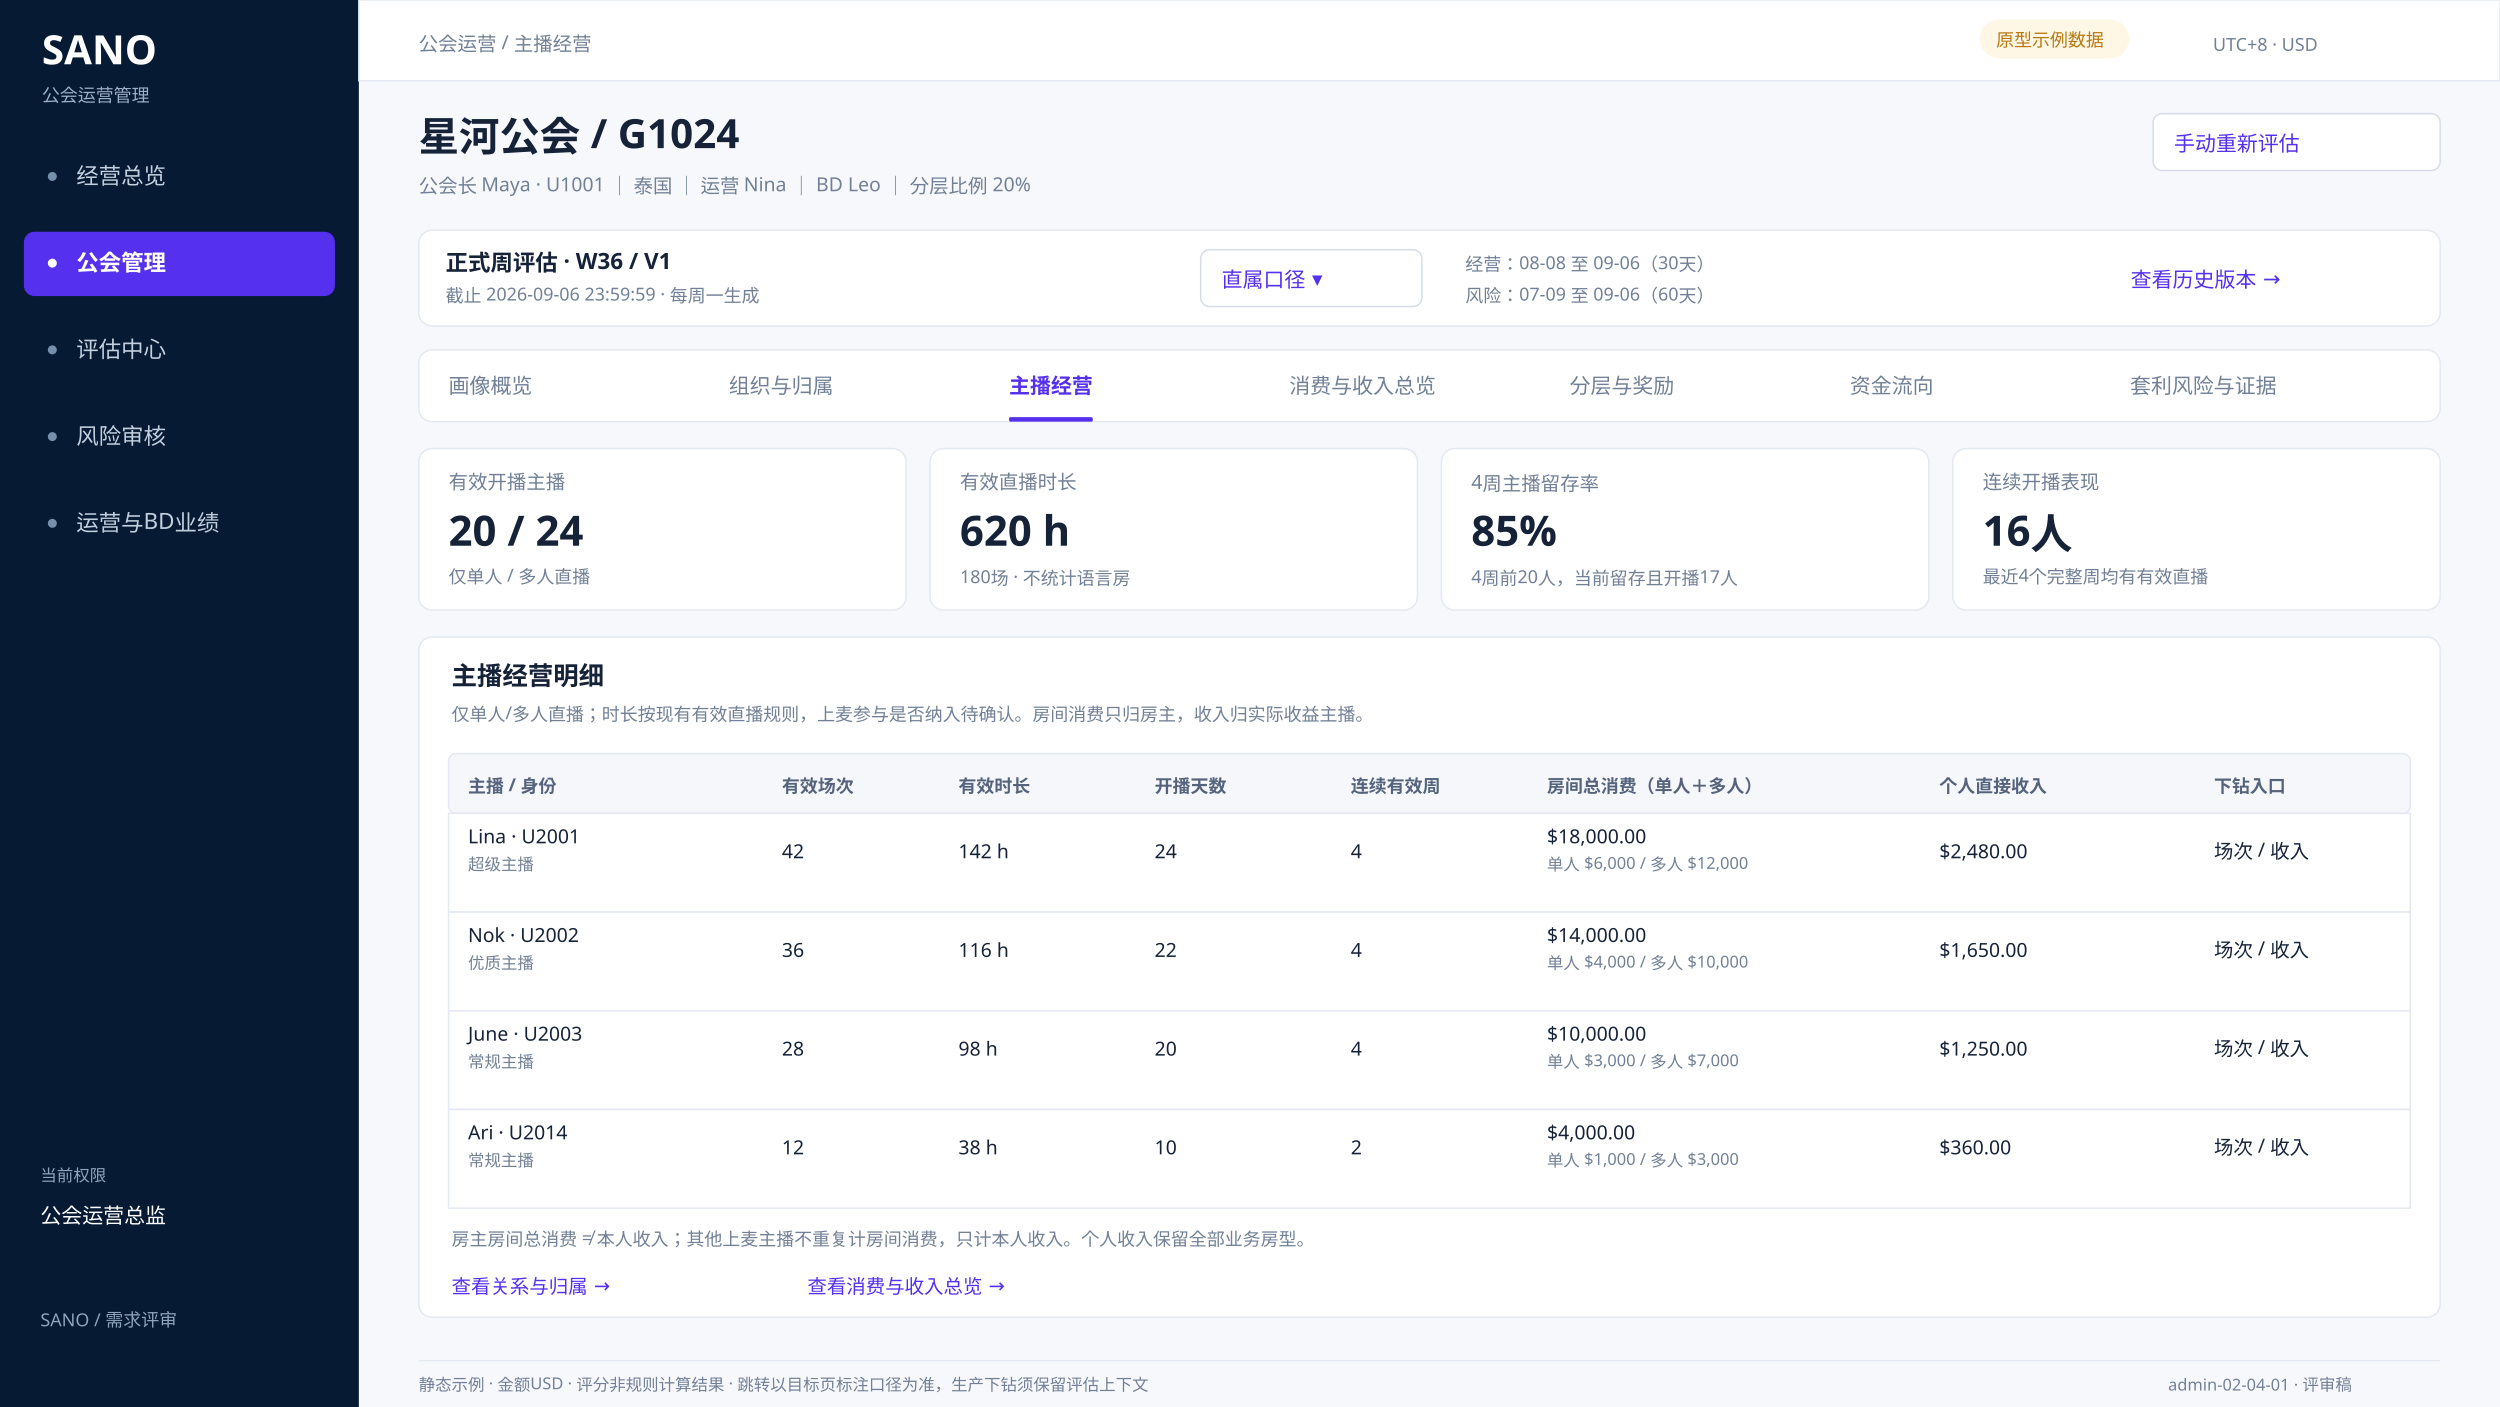
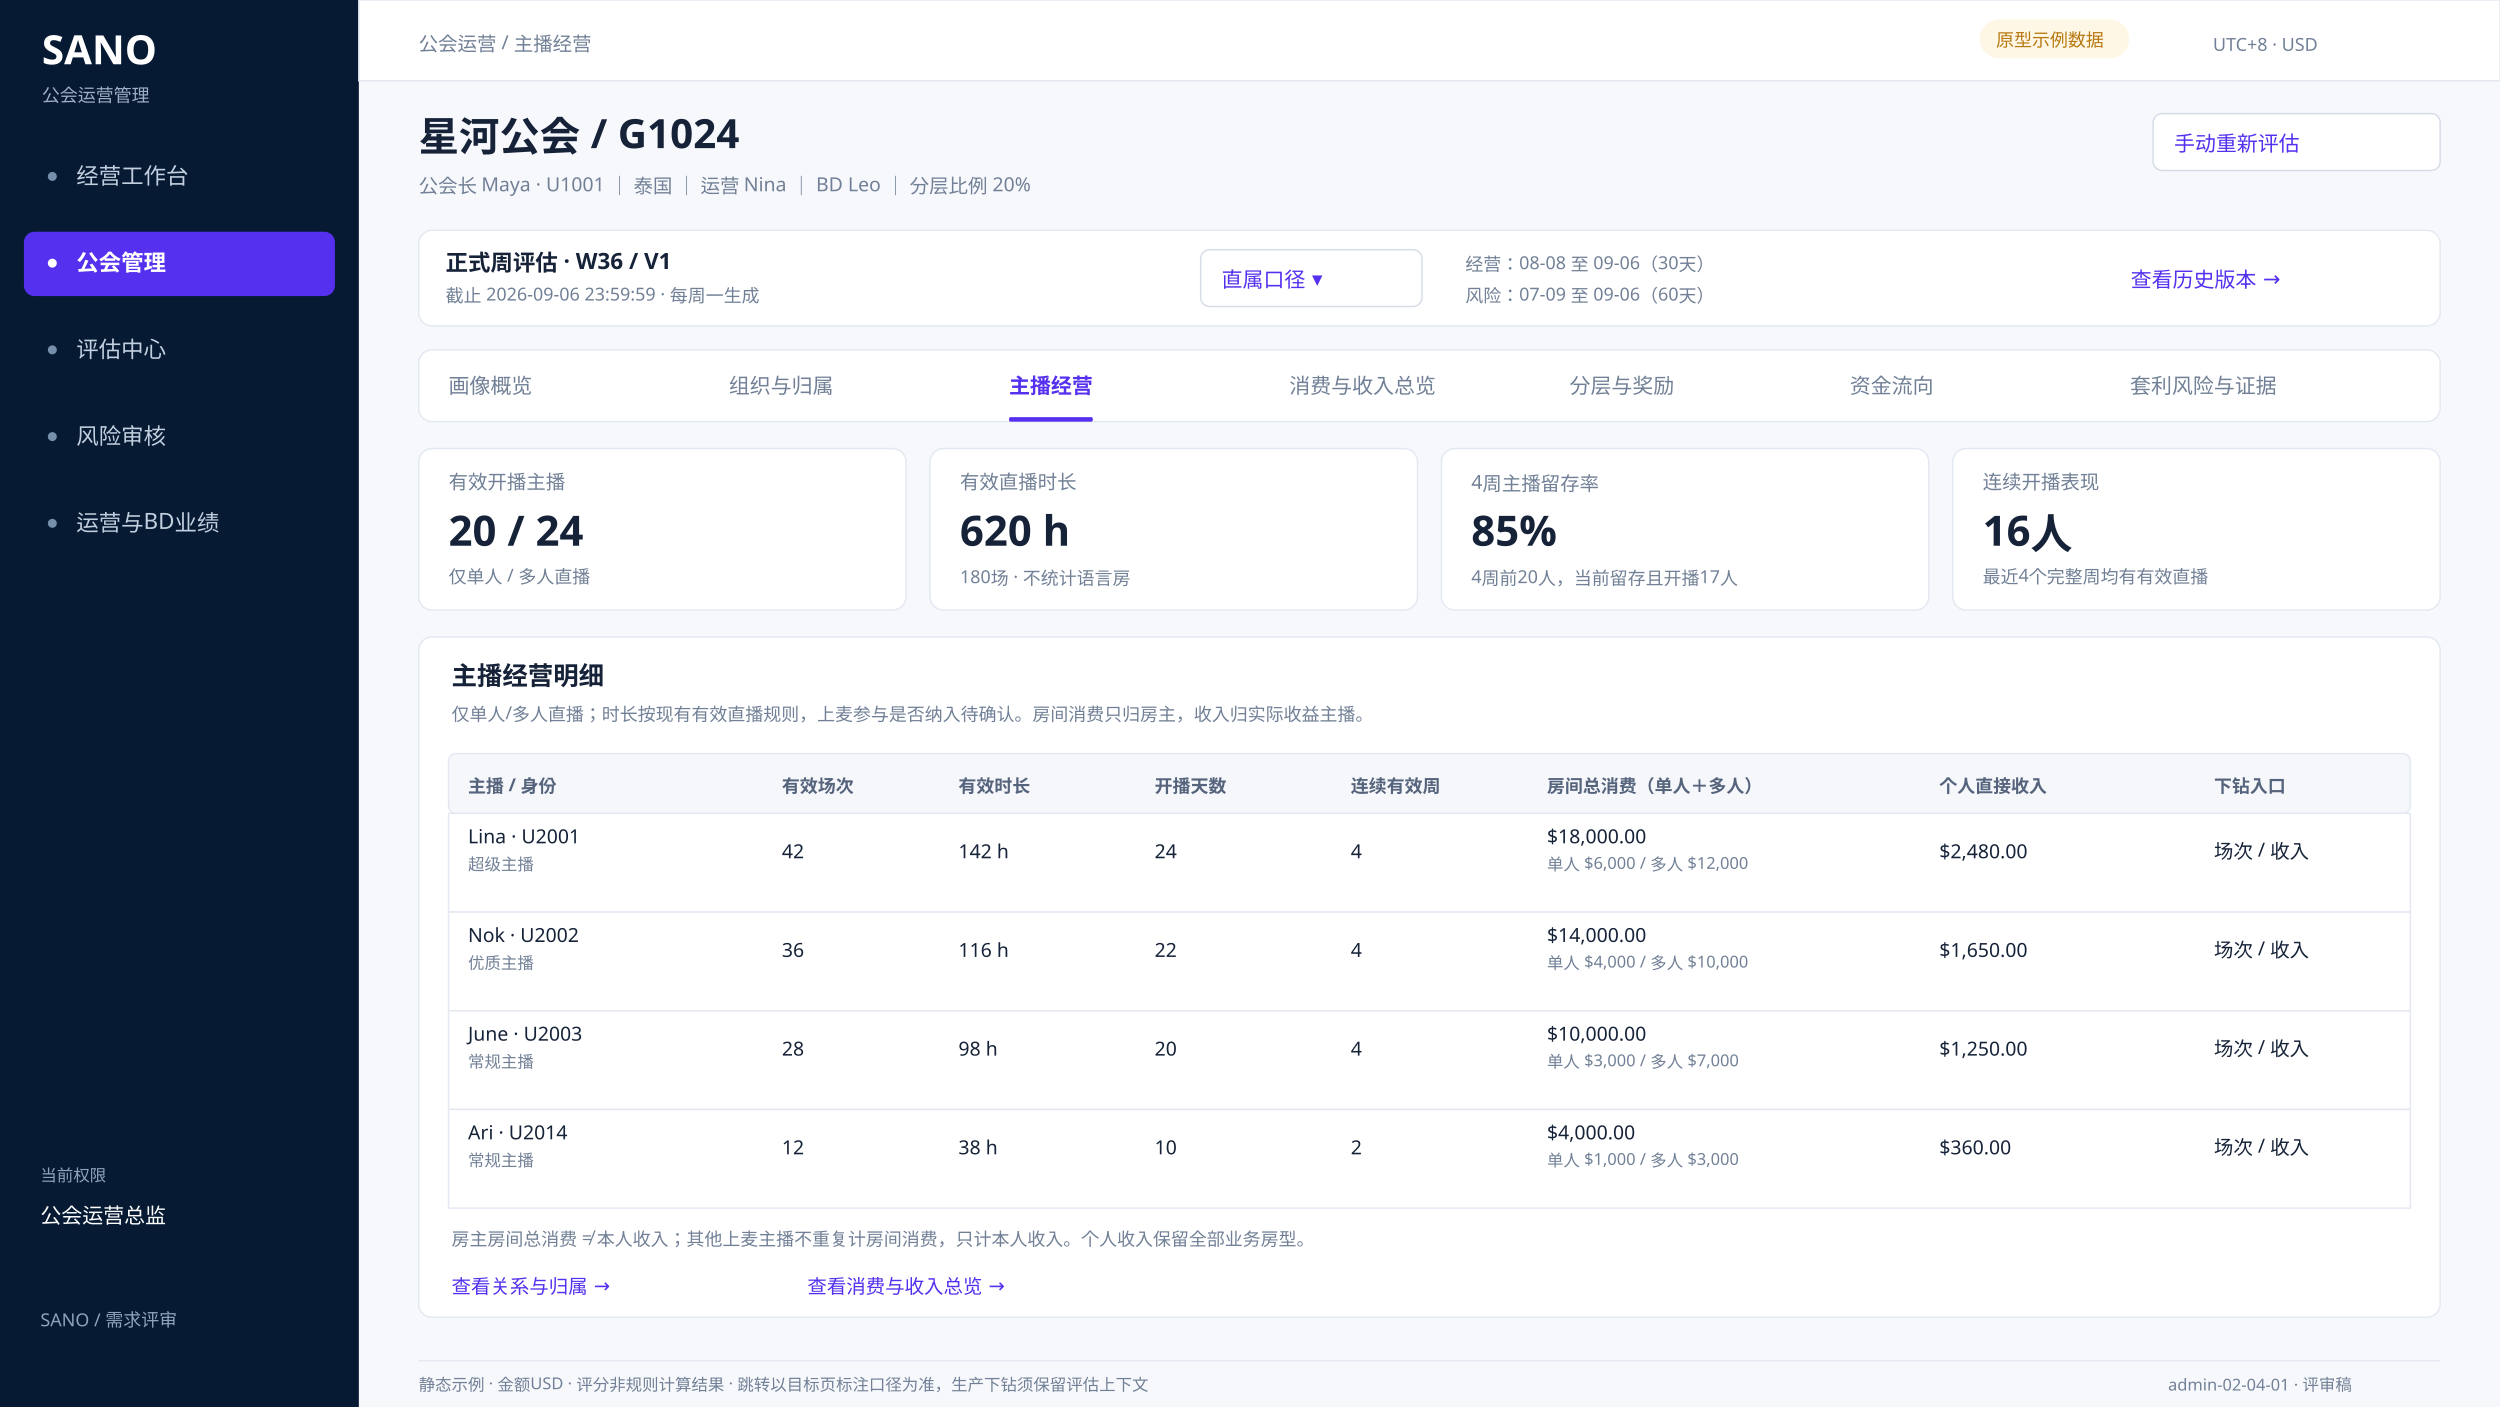
<svg xmlns="http://www.w3.org/2000/svg" width="1672" height="941" viewBox="0 0 1672 941">
  <style>text{font-family:"Microsoft YaHei","Segoe UI",sans-serif}a{cursor:pointer}</style>
  <rect x="0" y="0" width="1672" height="941" rx="0" fill="#F7F8FC" stroke="none" />
  <rect x="0" y="0" width="240" height="941" rx="0" fill="#061A33" stroke="none" />
  <text x="28" y="43" font-size="27" fill="white" font-weight="700">SANO</text>
  <text x="28" y="68" font-size="12" fill="#9DAFC7" font-weight="400">公会运营管理</text>
  <a href="admin-01-01-01-公会经营总览.svg">
    <circle cx="35" cy="118" r="3" fill="#7690AB" />
-     <text x="51" y="123" font-size="15" fill="#C2CFDF" font-weight="400">经营总览</text>
+     <text x="51" y="123" font-size="15" fill="#C2CFDF" font-weight="400">经营工作台</text>
  </a>
  <a href="admin-02-01-01-公会列表.svg">
    <rect x="16" y="155" width="208" height="43" rx="7" fill="#5530EE" stroke="none" />
    <circle cx="35" cy="176" r="3" fill="white" />
    <text x="51" y="181" font-size="15" fill="white" font-weight="600">公会管理</text>
  </a>
  <a href="admin-03-02-01-正式周期评估记录.svg">
    <circle cx="35" cy="234" r="3" fill="#7690AB" />
    <text x="51" y="239" font-size="15" fill="#C2CFDF" font-weight="400">评估中心</text>
  </a>
  <a href="admin-04-01-01-风险审核列表.svg">
    <circle cx="35" cy="292" r="3" fill="#7690AB" />
    <text x="51" y="297" font-size="15" fill="#C2CFDF" font-weight="400">风险审核</text>
  </a>
  <a href="admin-05-01-01-公会运营业绩.svg">
    <circle cx="35" cy="350" r="3" fill="#7690AB" />
    <text x="51" y="355" font-size="15" fill="#C2CFDF" font-weight="400">运营与BD业绩</text>
  </a>
  <text x="27" y="790" font-size="11" fill="#8EA4BC" font-weight="400">当前权限</text>
  <text x="27" y="818" font-size="14" fill="white" font-weight="400">公会运营总监</text>
  <text x="27" y="887" font-size="12" fill="#8EA4BC" font-weight="400">SANO / 需求评审</text>
  <rect x="240" y="0" width="1432" height="54" rx="0" fill="white" stroke="#E3E8F1" />
  <text x="280" y="34" font-size="13" fill="#718096" font-weight="400">公会运营  /  主播经营</text>
  <rect x="1324" y="13" width="100" height="26" rx="13" fill="#FFF7E6" stroke="none" />
  <text x="1335" y="31" font-size="12" fill="#B77912" font-weight="500">原型示例数据</text>
  <text x="1480" y="34" font-size="12" fill="#718096" font-weight="400">UTC+8   ·   USD</text>
  <text x="280" y="101" font-size="27" fill="#152238" font-weight="650">星河公会  /  G1024</text>
  <text x="280" y="129" font-size="13" fill="#718096" font-weight="400">公会长 Maya · U1001    ｜    泰国    ｜    运营 Nina    ｜    BD Leo    ｜    分层比例 20%</text>
  <line x1="280" y1="910" x2="1632" y2="910" stroke="#E3E8F1" />
  <text x="280" y="930" font-size="11" fill="#718096" font-weight="400">静态示例 · 金额USD · 评分非规则计算结果 · 跳转以目标页标注口径为准，生产下钻须保留评估上下文</text>
  <text x="1450" y="930" font-size="11" fill="#718096" font-weight="400">admin-02-04-01 · 评审稿</text>
  <a href="admin-03-03-02-手动重新评估弹窗.svg">
    <rect x="1440" y="76" width="192" height="38" rx="6" fill="white" stroke="#D6DCE7" />
    <text x="1454" y="101" font-size="14" fill="#5530EE" font-weight="500">手动重新评估</text>
  </a>
  <rect x="280" y="154" width="1352" height="64" rx="9" fill="white" stroke="#E3E8F1" />
  <text x="298" y="181" font-size="15" fill="#152238" font-weight="600">正式周评估 · W36 / V1</text>
  <text x="298" y="202" font-size="12" fill="#718096" font-weight="400">截止 2026-09-06 23:59:59   ·   每周一生成</text>
  <a href="admin-02-02-03-公会画像全树统计状态.svg">
    <rect x="803" y="167" width="148" height="38" rx="6" fill="white" stroke="#D6DCE7" />
    <text x="817" y="192" font-size="14" fill="#5530EE" font-weight="500">直属口径 ▾</text>
  </a>
  <text x="980" y="181" font-size="12" fill="#718096" font-weight="400">经营：08-08 至 09-06（30天）</text>
  <text x="980" y="202" font-size="12" fill="#718096" font-weight="400">风险：07-09 至 09-06（60天）</text>
  <a href="admin-02-02-02-公会画像历史评估状态.svg">
    <text x="1425" y="192" font-size="14" fill="#5530EE" font-weight="400">查看历史版本 →</text>
  </a>
  <rect x="280" y="234" width="1352" height="48" rx="9" fill="white" stroke="#E3E8F1" />
  <a href="admin-02-02-01-公会画像概览.svg">
    <text x="300" y="263" font-size="14" fill="#718096" font-weight="400">画像概览</text>
  </a>
  <a href="admin-02-03-01-组织与归属.svg">
    <text x="487.429" y="263" font-size="14" fill="#718096" font-weight="400">组织与归属</text>
  </a>
  <a href="admin-02-04-01-主播经营.svg">
    <text x="674.857" y="263" font-size="14" fill="#5530EE" font-weight="600">主播经营</text>
    <rect x="674.857" y="279" width="56" height="3" rx="1" fill="#5530EE" stroke="none" />
  </a>
  <a href="admin-02-05-01-消费与收入总览.svg">
    <text x="862.286" y="263" font-size="14" fill="#718096" font-weight="400">消费与收入总览</text>
  </a>
  <a href="admin-02-06-01-分层与奖励.svg">
    <text x="1049.714" y="263" font-size="14" fill="#718096" font-weight="400">分层与奖励</text>
  </a>
  <a href="admin-02-07-01-资金流向.svg">
    <text x="1237.143" y="263" font-size="14" fill="#718096" font-weight="400">资金流向</text>
  </a>
  <a href="admin-02-08-01-套利风险与证据.svg">
    <text x="1424.571" y="263" font-size="14" fill="#718096" font-weight="400">套利风险与证据</text>
  </a>
  <rect x="280" y="300" width="326" height="108" rx="9" fill="white" stroke="#E3E8F1" />
  <text x="300" y="327" font-size="13" fill="#718096" font-weight="400">有效开播主播</text>
  <text x="300" y="365" font-size="28" fill="#152238" font-weight="600">20 / 24</text>
  <text x="300" y="390" font-size="12" fill="#718096" font-weight="400">仅单人 / 多人直播</text>
  <rect x="622" y="300" width="326" height="108" rx="9" fill="white" stroke="#E3E8F1" />
  <text x="642" y="327" font-size="13" fill="#718096" font-weight="400">有效直播时长</text>
  <text x="642" y="365" font-size="28" fill="#152238" font-weight="600">620 h</text>
  <text x="642" y="390" font-size="12" fill="#718096" font-weight="400">180场 · 不统计语言房</text>
  <rect x="964" y="300" width="326" height="108" rx="9" fill="white" stroke="#E3E8F1" />
  <text x="984" y="327" font-size="13" fill="#718096" font-weight="400">4周主播留存率</text>
  <text x="984" y="365" font-size="28" fill="#152238" font-weight="600">85%</text>
  <text x="984" y="390" font-size="12" fill="#718096" font-weight="400">4周前20人，当前留存且开播17人</text>
  <rect x="1306" y="300" width="326" height="108" rx="9" fill="white" stroke="#E3E8F1" />
  <text x="1326" y="327" font-size="13" fill="#718096" font-weight="400">连续开播表现</text>
  <text x="1326" y="365" font-size="28" fill="#152238" font-weight="600">16人</text>
  <text x="1326" y="390" font-size="12" fill="#718096" font-weight="400">最近4个完整周均有有效直播</text>
  <rect x="280" y="426" width="1352" height="455" rx="9" fill="white" stroke="#E3E8F1" />
  <text x="302" y="458" font-size="17" fill="#152238" font-weight="600">主播经营明细</text>
  <text x="302" y="482" font-size="12" fill="#718096" font-weight="400">仅单人/多人直播；时长按现有有效直播规则，上麦参与是否纳入待确认。房间消费只归房主，收入归实际收益主播。</text>
  <rect x="300" y="504" width="1312" height="40" rx="5" fill="#F5F7FB" stroke="#E3E8F1" />
  <text x="313" y="530" font-size="12" fill="#55647C" font-weight="600">主播 / 身份</text>
  <text x="522.92" y="530" font-size="12" fill="#55647C" font-weight="600">有效场次</text>
  <text x="641" y="530" font-size="12" fill="#55647C" font-weight="600">有效时长</text>
  <text x="772.2" y="530" font-size="12" fill="#55647C" font-weight="600">开播天数</text>
  <text x="903.4" y="530" font-size="12" fill="#55647C" font-weight="600">连续有效周</text>
  <text x="1034.6" y="530" font-size="12" fill="#55647C" font-weight="600">房间总消费（单人＋多人）</text>
  <text x="1297" y="530" font-size="12" fill="#55647C" font-weight="600">个人直接收入</text>
  <text x="1480.68" y="530" font-size="12" fill="#55647C" font-weight="600">下钻入口</text>
  <rect x="300" y="544" width="1312" height="66" rx="0" fill="white" stroke="#E3E8F1" />
  <text x="313" y="564" font-size="13" fill="#152238" font-weight="400">Lina · U2001</text>
  <text x="313" y="582" font-size="11" fill="#718096" font-weight="400">超级主播</text>
  <text x="522.92" y="574" font-size="13" fill="#152238" font-weight="400">42</text>
  <text x="641" y="574" font-size="13" fill="#152238" font-weight="400">142 h</text>
  <text x="772.2" y="574" font-size="13" fill="#152238" font-weight="400">24</text>
  <text x="903.4" y="574" font-size="13" fill="#152238" font-weight="400">4</text>
  <text x="1034.6" y="564" font-size="13" fill="#152238" font-weight="400">$18,000.00</text>
  <text x="1034.6" y="582" font-size="11" fill="#718096" font-weight="400">单人 $6,000 / 多人 $12,000</text>
  <text x="1297" y="574" font-size="13" fill="#152238" font-weight="400">$2,480.00</text>
  <text x="1480.68" y="574" font-size="13" fill="#152238" font-weight="400">场次 / 收入</text>
  <rect x="300" y="610" width="1312" height="66" rx="0" fill="white" stroke="#E3E8F1" />
  <text x="313" y="630" font-size="13" fill="#152238" font-weight="400">Nok · U2002</text>
  <text x="313" y="648" font-size="11" fill="#718096" font-weight="400">优质主播</text>
  <text x="522.92" y="640" font-size="13" fill="#152238" font-weight="400">36</text>
  <text x="641" y="640" font-size="13" fill="#152238" font-weight="400">116 h</text>
  <text x="772.2" y="640" font-size="13" fill="#152238" font-weight="400">22</text>
  <text x="903.4" y="640" font-size="13" fill="#152238" font-weight="400">4</text>
  <text x="1034.6" y="630" font-size="13" fill="#152238" font-weight="400">$14,000.00</text>
  <text x="1034.6" y="648" font-size="11" fill="#718096" font-weight="400">单人 $4,000 / 多人 $10,000</text>
  <text x="1297" y="640" font-size="13" fill="#152238" font-weight="400">$1,650.00</text>
  <text x="1480.68" y="640" font-size="13" fill="#152238" font-weight="400">场次 / 收入</text>
  <rect x="300" y="676" width="1312" height="66" rx="0" fill="white" stroke="#E3E8F1" />
  <text x="313" y="696" font-size="13" fill="#152238" font-weight="400">June · U2003</text>
  <text x="313" y="714" font-size="11" fill="#718096" font-weight="400">常规主播</text>
  <text x="522.92" y="706" font-size="13" fill="#152238" font-weight="400">28</text>
  <text x="641" y="706" font-size="13" fill="#152238" font-weight="400">98 h</text>
  <text x="772.2" y="706" font-size="13" fill="#152238" font-weight="400">20</text>
  <text x="903.4" y="706" font-size="13" fill="#152238" font-weight="400">4</text>
  <text x="1034.6" y="696" font-size="13" fill="#152238" font-weight="400">$10,000.00</text>
  <text x="1034.6" y="714" font-size="11" fill="#718096" font-weight="400">单人 $3,000 / 多人 $7,000</text>
  <text x="1297" y="706" font-size="13" fill="#152238" font-weight="400">$1,250.00</text>
  <text x="1480.68" y="706" font-size="13" fill="#152238" font-weight="400">场次 / 收入</text>
  <rect x="300" y="742" width="1312" height="66" rx="0" fill="white" stroke="#E3E8F1" />
  <text x="313" y="762" font-size="13" fill="#152238" font-weight="400">Ari · U2014</text>
  <text x="313" y="780" font-size="11" fill="#718096" font-weight="400">常规主播</text>
  <text x="522.92" y="772" font-size="13" fill="#152238" font-weight="400">12</text>
  <text x="641" y="772" font-size="13" fill="#152238" font-weight="400">38 h</text>
  <text x="772.2" y="772" font-size="13" fill="#152238" font-weight="400">10</text>
  <text x="903.4" y="772" font-size="13" fill="#152238" font-weight="400">2</text>
  <text x="1034.6" y="762" font-size="13" fill="#152238" font-weight="400">$4,000.00</text>
  <text x="1034.6" y="780" font-size="11" fill="#718096" font-weight="400">单人 $1,000 / 多人 $3,000</text>
  <text x="1297" y="772" font-size="13" fill="#152238" font-weight="400">$360.00</text>
  <text x="1480.68" y="772" font-size="13" fill="#152238" font-weight="400">场次 / 收入</text>
  <text x="302" y="833" font-size="12" fill="#718096" font-weight="400">房主房间总消费 ≠ 本人收入；其他上麦主播不重复计房间消费，只计本人收入。个人收入保留全部业务房型。</text>
  <a href="admin-02-03-01-组织与归属.svg">
    <text x="302" y="865" font-size="13" fill="#5530EE" font-weight="400">查看关系与归属 →</text>
  </a>
  <a href="admin-02-05-01-消费与收入总览.svg">
    <text x="540" y="865" font-size="13" fill="#5530EE" font-weight="400">查看消费与收入总览 →</text>
  </a>
</svg>
